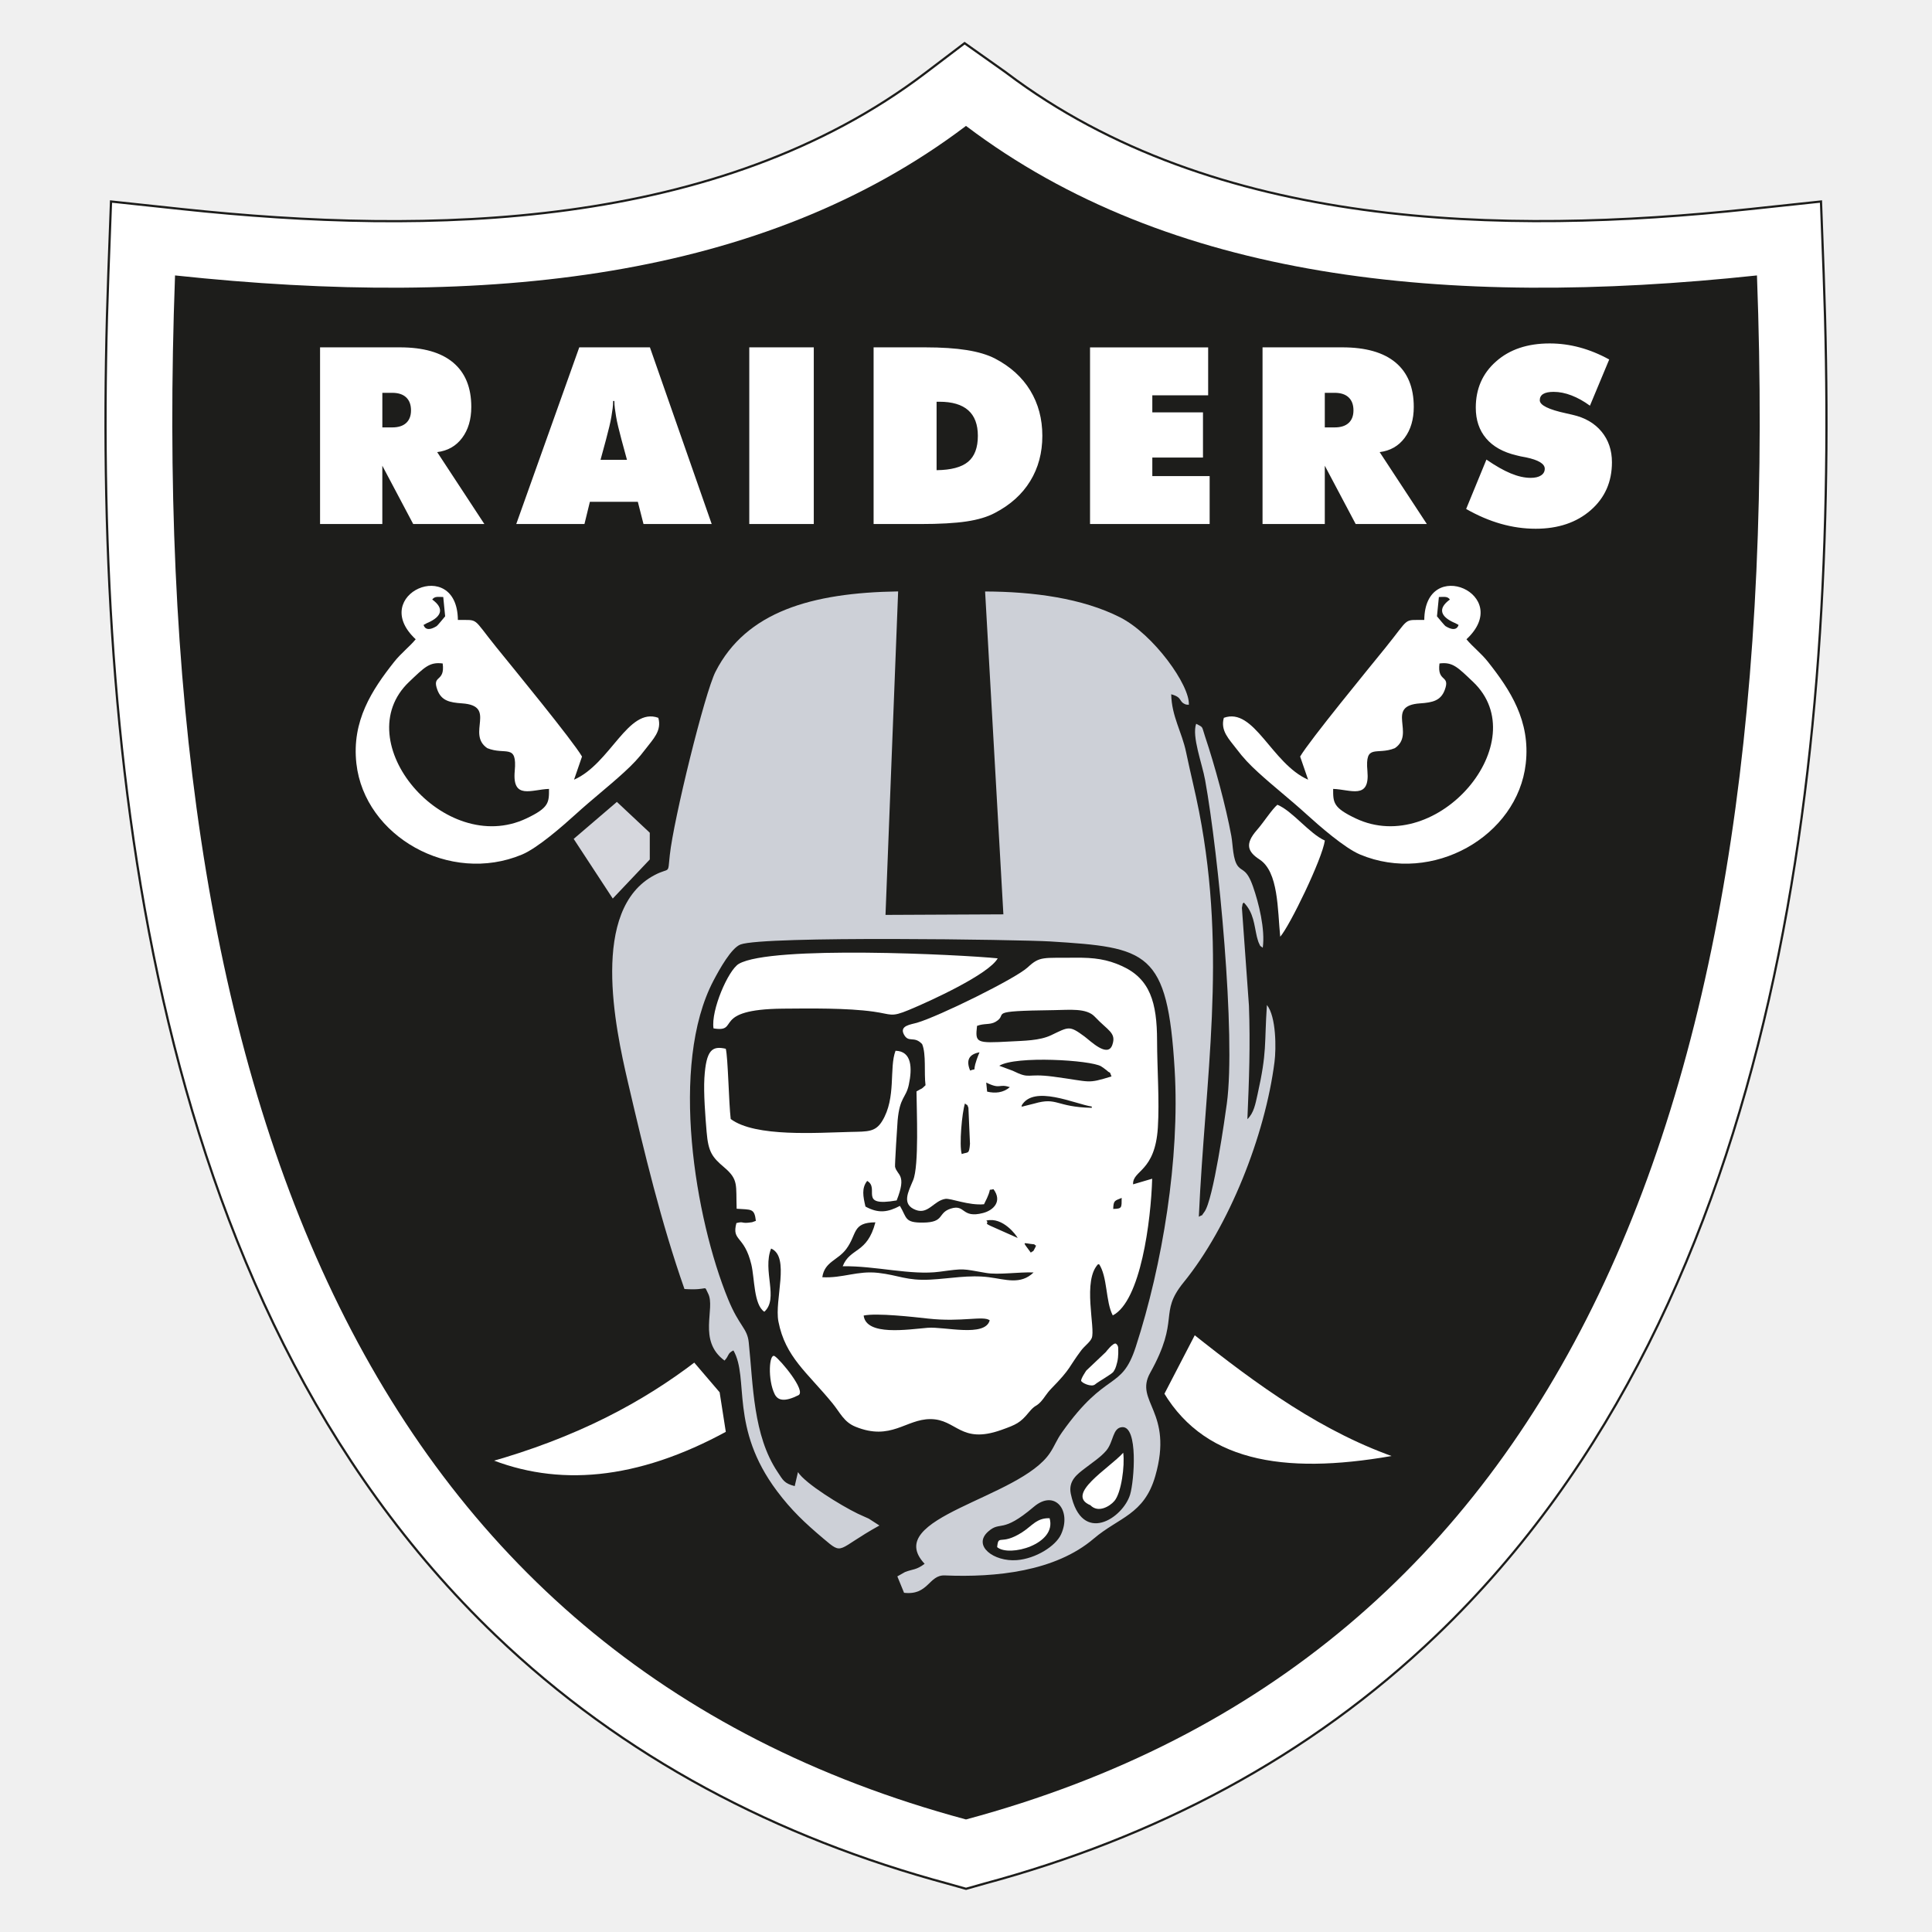
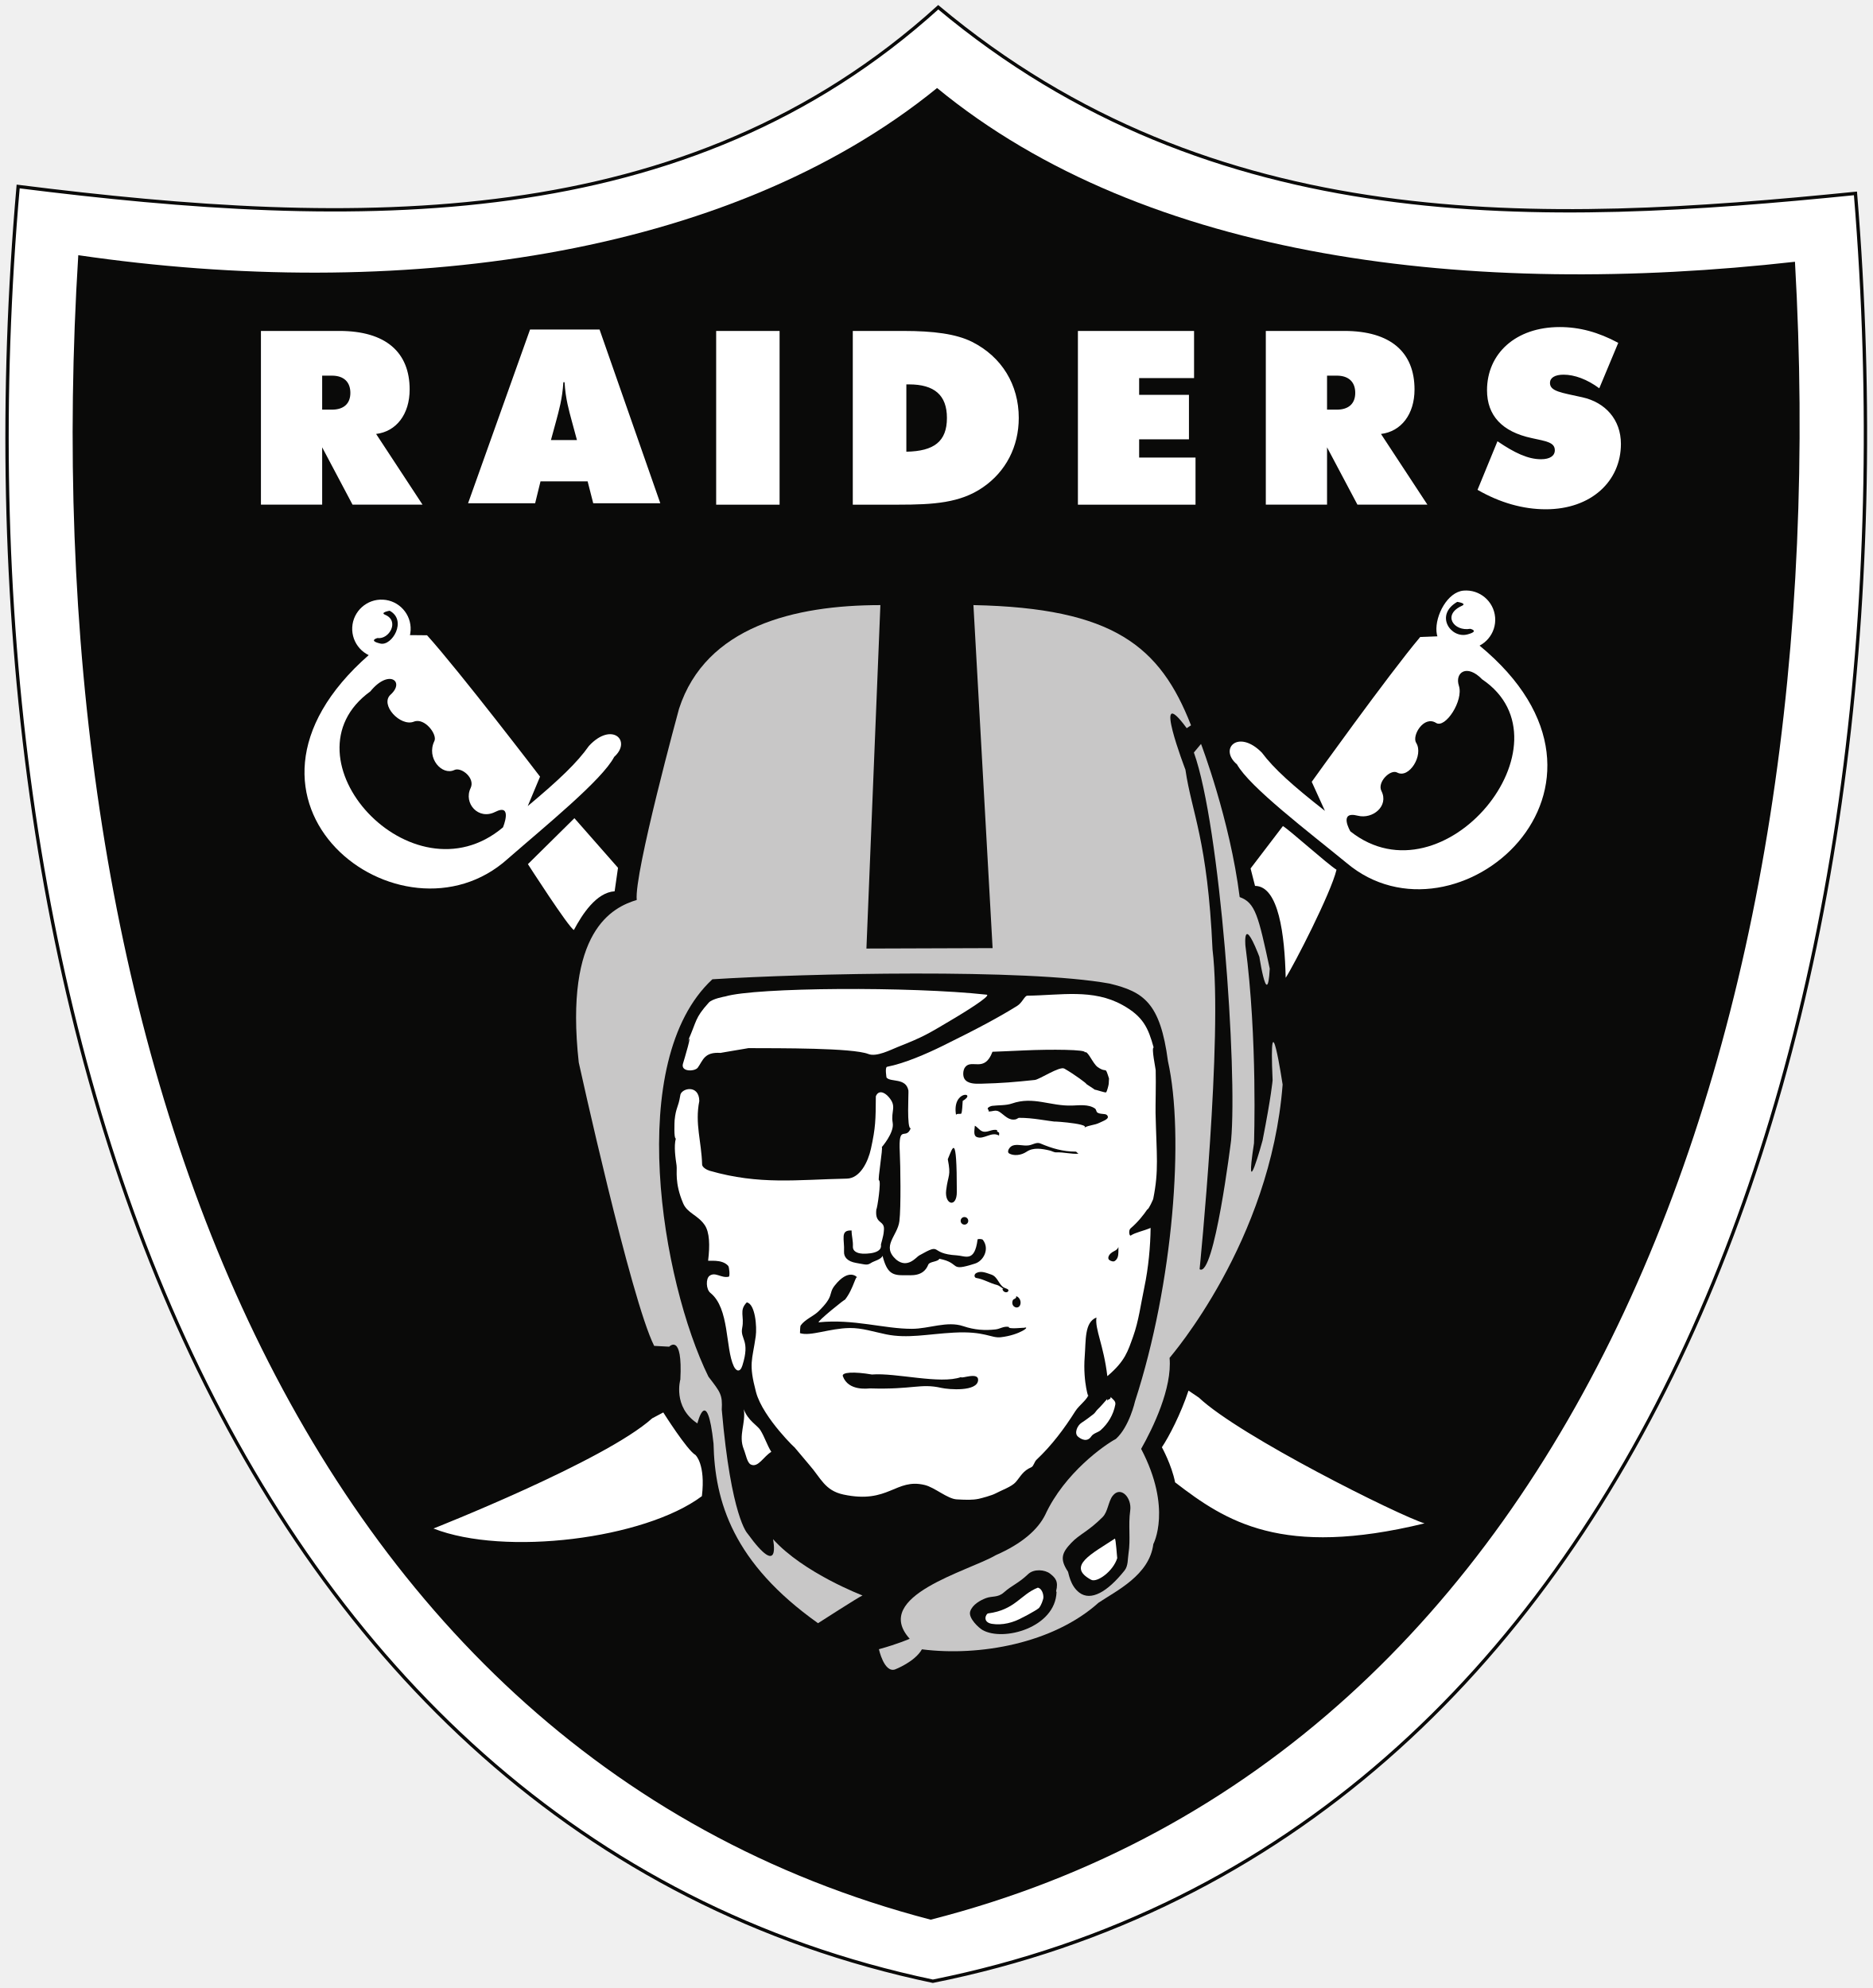
- <svg xmlns="http://www.w3.org/2000/svg" version="1.1" id="Layer_1" x="0px" y="0px" viewBox="0 0 800 800" style="enable-background:new 0 0 800 800;" xml:space="preserve">
-   <style type="text/css">
- 	.st0{fill-rule:evenodd;clip-rule:evenodd;fill:#FFFFFF;stroke:#1D1D1B;stroke-width:0.921;stroke-miterlimit:2.613;}
- 	.st1{fill-rule:evenodd;clip-rule:evenodd;fill:#1D1D1B;}
- 	.st2{fill:#1D1D1B;}
- 	.st3{fill:none;stroke:#1D1D1B;stroke-width:2.898;stroke-miterlimit:2.613;}
- 	.st4{fill:#D6D7DD;}
- 	.st5{fill:#FFFFFF;}
- 	.st6{fill-rule:evenodd;clip-rule:evenodd;fill:#FFFFFF;stroke:#1D1D1B;stroke-width:2.132;stroke-miterlimit:2.613;}
- 	.st7{fill-rule:evenodd;clip-rule:evenodd;fill:#FFFFFF;}
- 	.st8{fill-rule:evenodd;clip-rule:evenodd;fill:#CDD0D7;}
- </style>
-   <g>
-     <path class="st0" d="M75.41,86.58c102.44,10.92,221.93,8.78,307.68-56.3l16.33-12.4l17.09,12.1l0.34,0.26   c85.96,64.91,205.16,67.27,307.74,56.34l29.44-3.14l1.1,29.59c7.06,190.58-14.21,424.09-160.2,564.01   c-53.01,50.81-116.9,83.95-187.21,102.9l-7.71,2.18l-7.39-2.09c-70.63-19.03-134.52-52.17-187.53-102.98   C59.08,537.12,37.81,303.61,44.87,113.03l1.1-29.59L75.41,86.58L75.41,86.58z" />
-     <path class="st1" d="M399.79,52.29c-83.93,63.38-198.08,75.54-327.31,61.76c-12.59,339.88,78.27,572.18,327.31,639.29l0.21,0.06   l0.21-0.06c249.04-67.12,339.91-299.42,327.31-639.29c-129.23,13.77-243.38,1.62-327.31-61.76l-0.22-0.15L399.79,52.29   L399.79,52.29z" />
-     <polygon class="st2" points="252.46,180.88 252.46,171.08 247.35,171.08 247.35,180.88 252.46,180.88 252.46,180.88  " />
-     <path class="st2" d="M382.75,161.72v25.97c0,0,9.8-0.43,12.78-5.96c0,0,3.29-6.31,2.13-9.79c-1.28-3.83-0.86-4.69-5.54-7.66   C387.44,161.3,382.75,161.72,382.75,161.72L382.75,161.72L382.75,161.72z" />
-     <path class="st3" d="M465.79,594.34c-3.61,4.17-26.13,26.77-17.32,32.64c0.85,0.57,2.55,2.27,7.1,1.14   c4.54-1.14,6.53-2.84,7.67-5.39C467.14,613.91,465.6,604.05,465.79,594.34L465.79,594.34z M428.03,626.7   c-5.44,3.27-18.17,6.9-18.17,11.92c0,7.82,10.25,6.5,15.04,5.41c6.77-1.57,13.1-4.81,13.92-12.22c0.25-2.26,0.44-6.81-3.12-6.81   C431.81,625,431.42,625.29,428.03,626.7L428.03,626.7z M374.66,430.83l5.97,5.97v12.77l-5.97,6.81v28.95l0.86,5.96 M375.52,491.3   c0,0-1.7,6.81-0.86,9.37c0.86,2.56,5.11,3.41,8.52,3.41c3.41,0,5.11,0,6.81-2.56c1.7-2.55,4.26-0.85,6.81-0.85   c2.56,0,2.56,0.85,5.96,0c3.41-0.85,3.41,0,5.97-2.56c2.55-2.55,2.55-3.4,2.55-3.4 M400.22,459.79v17.03 M358.48,493l2.56,7.66   l5.11-0.85l5.11-0.86 M412.13,507.48l15.33,10.22 M408.73,452.97h6.81 M423.2,460.64h21.29l-11.92-3.4" />
-     <path class="st2" d="M404.47,426.58c0,0,8.52-6.82,14.48-6.82c5.95,0,33.21,0,33.21,0l9.37,11.07l-1.7,3.41h-5.12l-2.55-0.85   l-3.41-4.26l-9.37-1.71l-5.11,3.41h-28.11L404.47,426.58L404.47,426.58L404.47,426.58z" />
-     <polygon class="st2" points="405.33,442.76 405.33,438.5 401.06,438.5 401.06,442.76 405.33,442.76 405.33,442.76  " />
-     <path class="st2" d="M415.54,441.05c0,0,17.03-1.71,25.54-0.85c8.51,0.85,15.34,3.41,15.34,3.41s5.11,5.1,0.84,5.1   c-4.26,0-8.51-0.85-11.92-0.85c-3.41,0-16.18,0-16.18,0l-6.81-1.7l-6.81-0.86V441.05L415.54,441.05z" />
-     <path class="st3" d="M462.83,499.23c1.24-0.5,2.03-1.42,1.78-2.03c-0.25-0.62-1.45-0.71-2.69-0.21c-1.23,0.5-2.02,1.41-1.77,2.02   C460.4,499.62,461.6,499.73,462.83,499.23L462.83,499.23z" />
-     <path class="st2" d="M413.84,396.77c0,0-17.04,19.58-39.18,22.14c-22.14,2.56-19.59,0.85-19.59,0.85h-34.92l-8.52,0.85l-11.07,5.97   H289.5v5.96h11.92v29.8l8.52,5.97h51.94c0,0,5.11-5.97,5.97-8.52c0.86-2.55,0-23.85,0-23.85l8.94-8.93l5.54-3.84l16.18-5.96   c0,0,5.11-1.7,12.77-5.96c7.67-4.26,14.48-14.47,14.48-14.47H413.84L413.84,396.77L413.84,396.77z" />
-     <polyline class="st3" points="183.05,251.99 183.05,257.95 179.64,257.1 179.64,261.36  " />
-     <polygon class="st4" points="269.06,355.89 269.06,344.82 255.44,332.05 237.55,347.37 253.73,372.07 269.06,355.89 269.06,355.89     " />
-     <polyline class="st3" points="595.23,251.14 594.38,255.4 599.49,255.4 598.63,257.95  " />
-     <path class="st5" d="M330.59,577.74c-5.61,2.8-8.45,2.26-9.8-0.42c-2.98-5.97-2.34-17.25,0-15.76   C323.14,563.05,334,576.03,330.59,577.74L330.59,577.74L330.59,577.74z" />
-     <path class="st5" d="M457.9,559.85l-8.08,7.66c0,0-2.34,3.41-2.13,4.26c0.21,0.86,4.26,2.76,5.75,1.49   c1.49-1.28,7.03-4.26,7.66-5.33c0.64-1.07,0.85-1.28,1.5-3.83c0.64-2.55,0.42-5.53,0.42-5.53s0.21-1.28-0.85-2.13   C461.1,555.59,457.9,559.85,457.9,559.85L457.9,559.85L457.9,559.85z" />
-     <path class="st6" d="M301.71,593.48c-37.87,20.72-71.06,23.3-100.4,11.19c37.3-10.41,64.38-25.08,86.33-41.89   c3.78,4.42,7.57,8.85,11.35,13.27C299.9,581.87,300.8,587.67,301.71,593.48L301.71,593.48z" />
-     <path class="st6" d="M580.38,603.23c-45.29,8.54-81.01,4.63-99.44-26.06c3.52-6.77,9.91-19.13,13.43-25.9   C521.26,572.66,548.36,592.51,580.38,603.23L580.38,603.23z" />
-     <path class="st5" d="M158.32,162.66h4.09c2.52,0,4.45,0.63,5.78,1.89c1.33,1.26,2,3.05,2,5.37c0,2.25-0.66,3.99-2,5.22   c-1.33,1.23-3.26,1.84-5.78,1.84h-4.09V162.66L158.32,162.66z M132.53,216.99h25.78v-24.15l12.79,24.15h29.47l-19.54-29.78   c4.37-0.55,7.81-2.51,10.33-5.88c2.52-3.38,3.79-7.66,3.79-12.84c0-8.05-2.51-14.17-7.52-18.37s-12.36-6.29-22.05-6.29h-33.05   V216.99L132.53,216.99z M248.67,190.39l2.25-8.29c0.55-2.05,1.01-3.86,1.38-5.42c0.38-1.57,0.67-2.97,0.87-4.19   c0.2-1.23,0.38-2.35,0.51-3.38c0.14-1.02,0.21-2.05,0.21-3.07h0.51c0,1.02,0.07,2.05,0.2,3.07c0.14,1.02,0.31,2.15,0.51,3.38   c0.2,1.23,0.49,2.63,0.87,4.19c0.38,1.57,0.84,3.38,1.38,5.42l2.25,8.29H248.67L248.67,190.39z M213.77,216.99h28.24l2.25-9.21   h19.85l2.35,9.21h28.24l-25.58-73.16h-29.26L213.77,216.99L213.77,216.99z M310.26,216.99h26.71v-73.16h-26.71V216.99   L310.26,216.99z M387.82,194.69v-28.34h1.13c10.64,0,15.96,4.71,15.96,14.12c0,4.91-1.35,8.49-4.04,10.74   C398.18,193.46,393.83,194.62,387.82,194.69L387.82,194.69z M361.73,216.99h19.34c7.98,0,14.36-0.36,19.13-1.07   c4.78-0.72,8.7-1.89,11.77-3.53c6.41-3.34,11.29-7.74,14.63-13.2c3.34-5.46,5.01-11.7,5.01-18.72c0-7.03-1.67-13.29-5.01-18.78   c-3.34-5.49-8.22-9.91-14.63-13.25c-3.07-1.57-6.96-2.73-11.66-3.48c-4.71-0.75-10.47-1.13-17.29-1.13h-21.28V216.99L361.73,216.99   z M451.37,216.99h49.52v-19.85h-23.74v-7.67h20.98v-18.72h-20.98v-7.06h23.12v-19.85h-48.91V216.99L451.37,216.99z M548.57,162.66   h4.09c2.52,0,4.45,0.63,5.78,1.89c1.33,1.26,2,3.05,2,5.37c0,2.25-0.66,3.99-2,5.22s-3.26,1.84-5.78,1.84h-4.09V162.66   L548.57,162.66z M522.79,216.99h25.78v-24.15l12.79,24.15h29.47l-19.54-29.78c4.37-0.55,7.81-2.51,10.33-5.88   c2.52-3.38,3.79-7.66,3.79-12.84c0-8.05-2.51-14.17-7.52-18.37c-5.01-4.19-12.36-6.29-22.05-6.29h-33.05V216.99L522.79,216.99z    M607.1,210.75c9.55,5.46,19.13,8.19,28.75,8.19c9.35,0,16.95-2.56,22.82-7.67c5.87-5.12,8.8-11.73,8.8-19.85   c0-4.98-1.43-9.21-4.3-12.69c-2.87-3.48-6.86-5.8-11.97-6.96c-0.68-0.14-1.57-0.34-2.66-0.61c-7.3-1.57-10.95-3.38-10.95-5.42   c0-2.32,1.91-3.48,5.73-3.48c2.39,0,4.86,0.49,7.42,1.48c2.56,0.99,5.1,2.4,7.62,4.25l7.98-19.13c-8.05-4.43-16.27-6.65-24.66-6.65   c-9.21,0-16.61,2.49-22.2,7.47c-5.59,4.91-8.39,11.29-8.39,19.13c0,5.12,1.43,9.36,4.3,12.74c2.87,3.38,7.06,5.71,12.59,7.01   c0.48,0.14,1.04,0.27,1.69,0.41c0.65,0.14,1.38,0.27,2.2,0.41c5.18,1.09,7.78,2.66,7.78,4.71c0,1.16-0.51,2.08-1.53,2.76   c-1.02,0.68-2.46,1.02-4.3,1.02c-2.52,0-5.27-0.61-8.24-1.84c-2.97-1.23-6.33-3.14-10.08-5.73L607.1,210.75L607.1,210.75z" />
-     <path class="st1" d="M355.27,527.18c-0.1-0.02-0.31,0-0.37-0.16c-0.07-0.15-0.25-0.1-0.36-0.17c0.52-1.89,0.18-0.79,3.04-3.45   c1.29-1.2,4.39-2.61,6.34-5.51c0.36-0.54,1.78-3.05,1.87-3.43c0.38-2.05,0.47-1.34,0.79-2.91c1.02-5.05-5.08-1.83-7.8,1.17   c-4.18,4.6,0.07,6.09-10.66,13.17c-2.54,1.68-4.91,3.26-2.75,6.7c6.92,0.62,15.66-3.22,22.08-1.85   c10.13,2.17,21.04,4.13,31.52,1.85c10.25-2.23,20.72,1.09,23.41,1.14c3.34,0.06,6.54-0.83,8.12-0.79c0.27-0.65-1.58-1.17,1.47-0.52   c0.78-1.55,1.39-0.33,1.76-2.5c-7.73-0.19-8.75,0.63-13.75,1.07c-0.77,0.07-2.7-0.01-3.54-0.06c-4.53-0.23-9.4-3.18-14.6-2.31   c-3.28,0.54-6.27,0.93-9.9,1.45c-2.45,0.35-14.91-0.2-17.59-1.12c-0.85-0.29-0.4-0.08-1.11-0.48c-1.42-1.03-7.51-0.62-9.91-0.87   c-1.58-0.16-3.2-0.19-4.79-0.18L355.27,527.18L355.27,527.18z" />
-     <path class="st1" d="M359.18,544.74c-0.04,2.38,0.12,1.98,1.33,3.29c1.01,1.09,0.87,1.01,1.67,2.15l20.87,0.14   c1.34-0.13,7.23-1.92,12.24-0.89c1.82,0.38,0.5,0.48,2.62,0.84l9.82-0.01c2.76-0.39,2.82-0.72,4.41-2.02   c0.15-6.12-1.54-2.3-10.29-1.96c-14.68,0.57-16.05-1.43-21.28-1.46C374.52,544.79,363.05,543.73,359.18,544.74L359.18,544.74z" />
-     <path class="st7" d="M241,313.27c-3.89-6.67-28.66-36.83-35.33-45.07c-10.36-12.81-7.14-11.4-16.07-11.49   c-0.27-26.81-37.34-10.51-17.47,8c-2.62,3.17-6.06,5.73-8.96,9.41c-9.13,11.56-17.6,24.38-15.59,42.09   c3.4,30.07,38.64,50.16,68.58,37.64c6.49-2.72,17-11.96,22.05-16.54c7.24-6.58,13.53-11.42,20.15-17.47   c3.57-3.26,6.11-5.91,9.02-9.77c2.96-3.92,6.75-7.46,5.21-12.84c-12.57-4.54-19.75,18.98-34.89,25.62L241,313.27L241,313.27z    M181.12,285.7c1.66,4.44,5.03,5.2,10.21,5.55c14.64,0.99,1.7,12.61,10.45,18.55c7.55,3.07,12.42-2.17,11.36,9.48   c-1.09,12.04,7.04,7.6,14.19,7.39c0.03,5.68,0,7.79-9.36,12.23C184,355,143.43,307.02,169.4,282.35c6.35-6.03,8.44-8.34,13.91-7.62   C184.35,282.75,178.69,279.24,181.12,285.7L181.12,285.7z M184.33,255.2c-0.7,0.85-3.18,3.85-3.5,4.05   c-4.77,2.94-5.35-0.39-5.45-0.47l1.37-0.75l0.72-0.31c5.12-2.36,6.8-5.63,1.51-9.47c1.01-1.38,2.24-1.08,4.56-1.04L184.33,255.2   L184.33,255.2z" />
-     <path class="st7" d="M538.36,313.27c3.89-6.67,28.66-36.83,35.33-45.07c10.36-12.81,7.14-11.4,16.07-11.49   c0.27-26.81,37.34-10.51,17.47,8c2.62,3.17,6.06,5.73,8.96,9.41c9.13,11.56,17.6,24.38,15.59,42.09   c-3.4,30.07-38.64,50.16-68.58,37.64c-6.49-2.72-17-11.96-22.05-16.54c-7.24-6.58-13.53-11.42-20.15-17.47   c-3.57-3.26-6.11-5.91-9.02-9.77c-2.96-3.92-6.75-7.46-5.21-12.84c12.57-4.54,19.75,18.98,34.89,25.62L538.36,313.27L538.36,313.27   z M598.24,285.7c-1.66,4.44-5.03,5.2-10.21,5.55c-14.64,0.99-1.7,12.61-10.45,18.55c-7.55,3.07-12.42-2.17-11.36,9.48   c1.09,12.04-7.04,7.6-14.19,7.39c-0.03,5.68,0,7.79,9.36,12.23c33.98,16.09,74.55-31.89,48.58-56.55   c-6.35-6.03-8.44-8.34-13.91-7.62C595,282.75,600.66,279.24,598.24,285.7L598.24,285.7z M595.02,255.2c0.7,0.85,3.18,3.85,3.5,4.05   c4.77,2.94,5.35-0.39,5.45-0.47l-1.37-0.75l-0.72-0.31c-5.12-2.36-6.8-5.63-1.51-9.47c-1.01-1.38-2.24-1.08-4.56-1.04L595.02,255.2   L595.02,255.2z" />
-     <path class="st7" d="M520.48,343.68c-5.15,5.83-3.8,9.05,1.07,12.21c7.87,5.11,7.44,20.71,8.56,31.98   c3.87-4.33,17.39-32.14,18.48-39.82c-6.46-2.89-13.39-12.24-19.65-14.82C526.73,335.05,523.18,340.61,520.48,343.68L520.48,343.68z   " />
-     <path class="st8" d="M296.3,278.1c-4.51,8.82-17.38,61.31-18.94,75.89c-0.91,8.57,0.26,4.91-6.31,8.36   c-26.87,14.11-16.25,63.37-11.11,85.46c6.95,29.87,13.87,58.56,23.48,85.94c10.62,0.72,7.76-2.09,9.8,1.88   c3.17,6.15-4.48,19.45,6.79,27.75c2.02-2.14,1.1-2.93,3.68-4.2c6.65,11.56-1.68,31.94,18.06,58.26   c5.93,7.91,11.57,13.21,19.15,19.61c8.55,7.23,5.22,4.6,23.25-5.37l-4.41-2.84c-1.69-0.8-3.04-1.32-4.66-2.11   c-6.84-3.33-21.61-12.37-24.66-17.16l-1.35,5.81c-4.47-1.21-4.81-2.47-7.09-5.87c-10.17-15.19-10.08-35.89-11.94-53.65   c-0.63-6.01-3.88-6.49-8.55-17.89c-13.57-33.1-24.45-96.96-6.03-131.96c2.56-4.86,7.37-13.47,11.15-14.91   c9.65-3.66,116.21-2.01,128.21-1.27c40.37,2.52,48.64,3.81,51.58,53.08c2.19,36.78-5.03,80.73-16.1,114.79   c-6,18.46-12.11,9.42-30.48,35.31c-2.43,3.42-2.98,5.49-5.02,8.57c-12.55,18.99-69.99,26.72-51.93,45.96   c-3.45,2.62-4.96,2.17-8.11,3.4l-3.19,1.81l2.78,6.79c10.13,1.18,10.21-7.47,16.87-7.19c21.12,0.88,45.72-1.62,61.68-15.24   c10.39-8.86,20.86-9.88,25.47-25.88c7.72-26.79-8.79-30.8-2.13-42.72c12.65-22.68,3.3-24.51,13.87-37.51   c18.76-23.06,33.73-60.7,37.64-91.29c0.7-5.5,0.74-18.71-3.15-23.57c-1.12,16.61,0.12,19.11-3.86,36.96   c-0.94,4.2-1.53,7.7-4.22,10.32c0.7-16.31,1.23-30.54,0.64-46.99l-2.91-40.49c0.59-3.26,0.11-1.13,0.78-2.23   c4.12,4.22,4.27,9.26,5.41,14.15c0,0.01,0.53,1.96,0.65,2.21c1.17,2.49,0.29,1.09,1.79,2.37c1.07-7.62-1.68-18.62-4.04-25.34   c-2.54-7.26-4.4-6.24-6.14-8.31c-2.27-2.7-2.14-8.89-2.83-12.63c-2.26-12.28-6.83-29.13-10.94-41.38c-1.4-4.17-0.51-3.46-3.63-5.08   c-1.86,5.3,2.46,16.35,3.72,23.34c5.57,30.74,12.77,105.91,8.99,133.89c-0.7,5.2-5.6,40.05-9.31,44.9c-1.88,2.45,0.06,0.64-2.29,2   c2.55-57.07,11.78-107.76,0.11-167.73c-1.62-8.33-3.59-15.99-5.38-24.61c-1.76-8.47-5.96-14.76-6.17-24.01   c4.99,1.37,2.83,3.07,6.15,4.26l1.15,0.1c0.55-7.94-14.59-29.18-28.48-36.22c-15.61-7.91-35.89-10.64-55.88-10.7l7.57,133.69   l-48.81,0.23l5.23-133.95C336.03,245.43,308.97,253.29,296.3,278.1L296.3,278.1z M443.4,618.57c-1.16-5.51,2.88-8.26,5.67-10.44   c3.32-2.58,6.78-4.81,9.02-7.48c3.09-3.68,2.53-9.45,6.59-9.7c6.7-0.42,4.96,22.3,3.28,27.89   C465.05,628.59,447.93,640.01,443.4,618.57L443.4,618.57z M409.21,634.16c5.22-4.61,5.46,1.17,18.87-10.22   c8.78-7.46,15.78,1.65,11.26,11.44c-2.21,4.8-10.4,10.03-18.31,10.64C411.53,646.75,402.55,640.03,409.21,634.16L409.21,634.16z" />
-     <path class="st7" d="M352.34,468.7c-13.79,0.31-39.62,2.27-49.77-5.35c-0.8-6.73-1.11-25.46-2.04-29.08   c-5.58-1.26-8.14,0.28-8.86,12.15c-0.37,6.25,0.39,15.9,0.93,22.31c0.69,8.26,2.25,10.39,7.3,14.67c6.02,5.11,4.78,7.34,5.13,17.11   c6.09,0.46,7.35-0.28,7.96,5.02l-1.55,0.56c-1.21,0.21-2.26,0.25-2.29,0.25c-2.22,0.07-1.46-0.58-4.22,0.11   c-2.04,7.66,3.23,4.84,6.18,17.13c1.39,5.78,0.97,16.66,5.38,19.59c6.09-5.49-0.87-16.94,2.81-26.18   c7.97,3.43,1.28,21.27,3.03,30.24c2.87,14.72,11.89,21.02,22.33,33.77c3.3,4.03,4.73,7.8,9.57,9.77c14.73,6,20.83-3.16,31.02-3.15   c10.97,0.02,12.4,10.54,29.4,4.48c6.18-2.2,7.83-2.97,11.28-7.17c2.85-3.47,2.83-2.14,5.1-4.56c1.33-1.42,2.31-3.36,4.29-5.39   c8.41-8.59,6.99-8.62,12.34-15.75c1.49-1.98,3.63-3.39,4.39-5.13c1.7-3.91-4.12-24.19,2.9-30.89c3.75,5.37,2.79,15.79,5.83,21.47   c11.56-5.93,15.81-39.25,16.31-56.6l-7.9,2.33c-0.31-5.92,9.11-4.99,10.26-23.58c0.69-11.14-0.31-24.38-0.33-35.86   c-0.02-15.93-2.93-25.66-14.52-30.94c-6.17-2.81-11.54-3.55-19.31-3.46c-13.4,0.15-14.67-0.74-19.73,3.98   c-5,4.66-36.75,20.29-45.91,22.97c-2.39,0.7-7.29,1.14-5.38,4.79c1.97,3.74,4.22,0.41,7.57,4.04c1.75,4.19,0.73,11.89,1.4,17.02   c-2.09,2.06-1.31,1.03-3.74,2.57c0.05,7.72,1.1,30.77-1.39,36.75c-2.02,4.85-4.93,10.02,1.09,12.32c5.16,1.97,7.47-3.84,12.25-4.58   c2.23-0.34,9.61,2.81,16.01,2.23c4.13-7.98,0.87-5.37,3.92-6.25c3.77,5.09-0.05,8.76-4.32,9.87c-9.04,2.35-7.2-3.79-13.37-1.82   c-5.57,1.78-2.39,5.68-11.39,5.79c-7.87,0.1-6.7-1.97-9.66-6.92c-4.96,2.62-8.85,3.25-14.27,0.28c-0.98-4.17-1.67-7.62,0.71-10.62   c5.41,3.06-3.96,10.9,12.21,8.08c4.33-10.91,0.19-10.24-0.67-13.94c-0.13-0.57,0.88-17.16,1.07-19.22   c0.9-9.75,3.42-9.13,4.63-14.74c1.47-6.86,1.28-13.92-5.5-14.07c-2.73,7.15,0.4,19.47-5.55,29.14   C362.48,468.78,359.3,468.54,352.34,468.7L352.34,468.7z M350.42,517.19c4.58-6.16,2.32-10.98,12.06-11.05   c-3.41,13.14-10.43,10.35-13.54,18.19c13.42-0.24,28.3,3.84,40.08,2.27c10.62-1.42,9.02-1.27,19.25,0.49   c5.22,0.9,13.24-0.42,19.72-0.2c-5.4,5.26-11.62,2.86-18.56,1.97c-8.16-1.04-16.14,0.58-24.14,1c-9.97,0.52-12.98-1.8-21.61-2.79   c-8.63-0.99-14.74,2.27-23.18,1.8C341.43,522.41,346.9,521.92,350.42,517.19L350.42,517.19z M357.62,544.74   c5.46-1.15,20.58,0.58,26.73,1.26c13.91,1.53,22.79-1.3,25.47,0.71c-1.89,7.12-18.76,2.54-25.67,3.1   C375.89,550.49,358.68,553.29,357.62,544.74L357.62,544.74z M411.68,508.29c-5.31-2.26-1.72-1.33-3.25-2.88   c6.94-1.65,12.56,6.31,12.97,7.21L411.68,508.29L411.68,508.29z M398.24,477.87c-1.12-3.64,0.09-17.21,1.34-20.98   c1.04,1.12,0.73-0.1,1.42,1.82l0.65,14.92C401.28,478.17,400.89,476.88,398.24,477.87L398.24,477.87z M408.75,452.02l-0.38-3.76   c6.14,3.03,5.05,0.32,9.79,1.91C415.39,452.54,412.03,452.8,408.75,452.02L408.75,452.02z M460.25,445.73   c-10.44,3.16-7.99,2.23-24.06,0.09c-11.61-1.54-9.22,1.3-16.88-2.46l-5.54-2.05c6.85-4.24,37.95-2.35,42.18,0.24   c0.3,0.19,1.86,1.25,2.29,1.65C460.2,445.05,459.13,442.94,460.25,445.73L460.25,445.73z M401.71,443.29   c-1.72-4.13-0.62-6.73,3.88-7.55C401.62,445.23,405.33,441.89,401.71,443.29L401.71,443.29z M435.25,428.66   c-4.79,2.28-11.32,2.28-17.07,2.6c-14.1,0.77-14.4,0.58-13.61-6.47c3.03-1.15,5.35-0.34,7.67-1.68c5.9-3.43-5.11-4.47,24.34-4.84   c6.31-0.08,13.32-0.93,16.74,2.72c5.44,5.8,9.03,6.61,7.27,11.68c-1.92,5.51-9.1-1.69-11.55-3.5   C442.76,424.55,442.62,425.14,435.25,428.66L435.25,428.66z M460.96,500.59c0.11-3.56,0.6-3.35,3.5-4.56   C464.43,500.13,464.66,500.5,460.96,500.59L460.96,500.59z" />
-     <path class="st7" d="M324.19,417.66c11.45-0.1,26.51-0.3,37.47,1.23c7.63,1.06,7.11,2.45,14.69-0.69   c8.62-3.57,33.11-14.76,36.78-21.37c-15.17-1.54-93.86-5.47-107.2,2.28c-4.37,2.54-11.61,19.29-10.48,26.72   C306.75,427.7,294.04,417.93,324.19,417.66L324.19,417.66z" />
-     <path class="st7" d="M465.1,601.55c-5.64,6.34-24.33,17.25-13.59,21.73c3.26,3.37,8.08,0.44,9.97-1.8   C464.3,618.14,465.82,606.95,465.1,601.55L465.1,601.55z" />
-     <path class="st7" d="M412.9,640.63c4.93,4.28,24.86-1.22,21.71-11.97c-5.36-0.18-7.32,3.26-11.43,5.87   C414.27,640.2,413.47,635,412.9,640.63L412.9,640.63z" />
-     <path class="st1" d="M452.08,458.73v-0.53c-7-1.06-24.07-9.15-29.07-0.39c0.92,0.57-3.2,1.19,5.27-0.85   C437.96,454.16,437.01,458.39,452.08,458.73L452.08,458.73z" />
-     <path class="st1" d="M428.31,515.25c-4.85-0.37-5.33-1.84-1.47,3.44c1.38-1.2,0.54,0.34,1.84-2.15   C429.39,515.18,428.69,516.05,428.31,515.25L428.31,515.25z" />
+ <svg xmlns="http://www.w3.org/2000/svg" width="307" height="326" viewBox="0 0 372.2 395.4">
+   <g fill="none" transform="translate(-63.68,-51.56)">
+     <path d="M0 0h500v500h-500z" />
+     <path fill="#231F20" fill-rule="nonzero" d="M255.323 308.204c.177.097-.02.277.065.337.089.068.234.057.346-.029-.166-.031-.012-.149-.06-.217-.094-.156-.24-.045-.351-.091" />
+     <path fill="#FFF" fill-rule="nonzero" d="M250.179 53c-50.173 45.474-115.686 44.114-182.966 35.653-14.512 164.821 41.941 327.501 181.897 356.962 141.294-28.325 197.093-190.695 183.469-355.59-62.629 6.314-127.535 8.877-182.4-37.025M250.179 53c-50.173 45.474-115.686 44.114-182.966 35.653-14.512 164.821 41.941 327.501 181.897 356.962 141.294-28.325 197.093-190.695 183.469-355.59-62.629 6.314-127.535 8.877-182.4-37.025" />
+     <path stroke="#0A0A09" stroke-width=".667" d="M250.179 53c-50.173 45.474-115.686 44.114-182.966 35.653-14.512 164.821 41.941 327.501 181.897 356.962 141.294-28.325 197.093-190.695 183.469-355.59-62.629 6.314-127.535 8.877-182.4-37.025z" />
+     <path fill="#0A0A09" fill-rule="nonzero" d="M249.951 69.067c-41.824 34.014-107.79 42.455-170.782 33.249-9.393 150.302 39.629 297.167 169.508 331.056 130.058-33.184 180.451-179.402 171.874-329.749-64.267 7.232-128.963-.316-170.599-34.556" />
+     <path fill="#FFF" fill-rule="nonzero" d="M299.95 328.14c-1.523 4.625-3.901 9.207-5.292 11.269 0 0 1.95 3.525 2.626 6.979 10.1 7.776 21.241 15.073 49.597 8.161-5.053-1.548-36.717-17.324-44.867-25.012l-2.065-1.396M195.505 332.486s4.734 7.511 6.399 8.46c0 0 2.039 1.814 1.278 8.189-11.398 8.528-39.249 11.983-53.377 6.436 0 0 34.077-13.436 43.501-21.923l2.198-1.163M283.791 329.793c-.659.71-1.229 1.452-1.947 2.12-.257.24-.47.669-.799.915-.792.599-1.497 1.155-2.353 1.703-.873.556-1.494 2.07-.749 2.738.638.573 1.87 1.191 2.666-.015.431-.647 1.355-.78 1.873-1.24 1.466-1.311 2.527-3.056 2.909-5.073.137-.71-.462-1.046-.938-1.542.12.565-.636.396-.684.821l.022-.426M211.515 331.845c.812 2.258 2.712 3.225 3.282 4.134.898 1.444 1.318 2.967 2.19 4.346-1.485.845-2.623 3.24-4.08 2.515-.736-.361-.958-1.933-1.4-3.039-1.115-2.797.445-5.111.009-7.956" />
+     <path fill="#C8C7C7" fill-rule="nonzero" d="M238.676 171.912c-17.079 0-34.728 4.271-40.037 20.603 0 0-8.994 32.885-8.413 38.041-4.779 1.455-14.428 6.084-11.532 32.32 0 0 10.351 47.147 14.997 56.369l2.985.162s2.715-2.849 2.219 6.525c0 0-1.569 5.475 3.393 8.735 0 0 1.925-7.903 3.208 4.014.248 11.555 3.884 23.722 20.783 35.723 0 0 7.969-5.136 8.842-5.518 0 0-11.737-4.466-17.794-11.198 0 0 1.703 8.213-5.073-1.12 0 0-3.256-3.164-5.121-24.641.159-2.982-.248-3.434-2.647-6.553-9.325-18.995-16.725-62.818.782-79.041 18.444-1.174 62.472-2.156 78.991.855 6.758 1.632 10.078 3.805 11.604 15.431 3.29 14.706 1.104 44.102-6.544 67.639 0 0-1.124 5.073-3.815 7.497-2.202 1.164-10.189 6.733-14.047 15.084-1.437 2.915-4.58 5.738-9.829 8.033-5.295 3.14-24.8 8.101-17.122 16.628 0 0-2.215 1.001-6.122 2.079 0 0 1.035 4.758 3.213 4.017 0 0 3.926-1.5 5.338-3.995 11.472 1.458 26.147-1.192 35.121-9.27 3.547-2.378 10.129-5.492 10.898-11.664 0 0 3.795-7.069-2.424-18.937 2.356-4.156 6.194-12.078 5.655-18.094.226-.332 20.078-23.081 22.482-54.366 0 0-2.78-18.427-1.993-.855 0 0-.245 3.073-1.993 11.961 0 0-3.713 13.631-1.707.568 0 0 .741-20.768-1.706-39.289 0 0-.621-6.895 3.131 3.133.505 1.848-.569-2.277-.569-2.277s1.805 12.663 2.275 3.704c-2.275-10.529-2.849-13.098-5.98-14.235-1.946-15.484-7.686-30.458-7.686-30.458l-1.42 1.706c5.253 14.62 8.678 63.204 7.4 77.149 0 0-3.367 27.476-6.262 25.622 0 0 4.663-46.368 2.57-63.579-.987-21.859-4.132-27.155-5.389-35.773 0 0-6.924-18.039.257-8.256l.855-.57c-6.129-15.701-15.373-23.343-43.27-23.912l3.812 68.226-25.091.086 2.775-68.312" />
+     <path fill="#FFF" fill-rule="nonzero" d="M206.921 260.976c-.128-.007 5.595-.95 5.509-.95 6.176.028 20.719-.068 23.864 1.172 1.612.633 4.44-.847 5.843-1.403 5.244-2.077 5.898-2.527 11.424-5.815.904-.541 7.408-4.457 6.228-4.587-15.094-1.651-45.879-1.463-51.957.353 0 0-2.563.426-3.285 1.23-2.875 3.208-2.267 3.465-4.266 7.901 1.3-2.888-.684 3.648-.859 4.23-.518 1.685 2.365 1.601 2.946.795 1.061-1.466 1.266-3.148 4.551-2.926M291.148 307.695c-.69 3.248-1.1 6.613-2.221 9.72-1.039 2.866-1.54 4.832-5.119 7.853-.741-6.238-2.503-9.326-2.165-11.662-2.404.941-2.079 4.517-2.335 7.79-.407 5.213 1.004 9.042.676 7.516.158.725-1.813 2.162-2.523 3.292-2.233 3.535-4.702 6.826-7.734 9.686-.453.426-.565 1.29-1.04 1.497-1.671.717-2.108 1.805-3.088 2.941-.799.933-2.92 1.668-4.02 2.267-.693.385-2.792.95-3.362 1.071-1.269.257-2.424.212-4.341.111-1.853-.094-4.38-2.375-6.373-2.859-5.805-1.42-7.16 3.833-16.186 1.893-3.721-.801-4.471-3.29-6.798-5.922-.453-.513-2.672-3.206-3.02-3.585.941 1.01-6.189-5.697-7.554-10.863-1.523-5.783-.739-6.245-.055-11.123.257-1.831-.091-6.425-1.784-6.724-1.583 1.625-.44 2.738-.911 5.081-.453 2.286 1.655 2.38.035 7.487-.462 1.463-1.258 1.102-1.716.123-1.689-3.632-.816-11.503-4.637-14.572-.881-.703-.933-2.832-.192-3.39 1.167-.881 2.327.513 3.841.162.265-.058.102-1.899-.103-2.138-1.254-1.472-4.029-.868-4.003-1.07.368-2.967.311-5.638-.698-7.09-1.395-1.995-3.434-2.335-4.264-4.286-1.759-4.125-1.155-6.478-1.314-7.556-.214-1.455-.565-3.815-.145-5.347-.423.094-.26-3.422-.24-3.651.261-2.575.718-2.43 1.112-4.859.077-1.491 3.761-2.367 3.795 1.061-.904 4.511.44 8.067.559 12.627.014.548.912 1.073 1.519 1.247 9.935 2.849 17.375 1.754 27.255 1.557 2.644-.049 4.235-3.352 4.799-5.944.936-4.269.941-5.725.975-10.425.496-1.252 1.651-.912 2.558.134 1.694 1.95.38 2.676.799 5.174.325 1.944-2.176 4.799-2.176 4.799.283.017-.847 6.587-.561 6.601.51.029-.38 5.897-.517 5.745-.382 3.189 1.817 2.017 1.484 4.352-.055 1.071-.602 2.55-.573 2.748.316 2.156-4.495 1.692-3.725 1.731-1.066-.055-1.896-.525-1.853-1.382.065-1.215-.268-2.125-.257-3.215-2.347-.128-1.377 1.76-1.505 4.19-.055 1.07.646 1.968 2.447 2.269 1.908.315 2.109.537 2.999-.051.462-.318 1.976-.652 2.211-1.386.887 3.471 1.93 3.95 4.497 3.873 1.099-.034 3.614.402 4.603-2.113.248-.631 1.954-.537 2.198-1.162 4.444.871 1.723 2.686 7.112.953 1.625-.517 2.952-2.858 1.549-4.709-.166-.223-1.039-.205-1.056-.088-.59 4.637-2.409 3.268-4.149 3.167-5.72-.336-2.635-2.705-7.485.032-.573.325-2.275 2.66-4.534.83-3.063-2.729.248-4.688.619-7.665.334-2.702.205-11.205.077-13.679-.299-5.826 1.189-2.284 2.178-4.799-.835.207-.39-7.135-.462-7.509-.505-2.592-3.559-1.588-4.354-2.575 0 0-.356-2.045.111-2.139 3.456-.669 7.831-2.577 10.979-4.123 7.272-3.576 11.366-5.8 14.885-7.984 1.044-.648 1.472-2.028 2.033-2.034 6.63-.077 13.024-1.417 18.918 1.855 4.12 2.286 5.115 4.543 6.193 8.443-.474.077.394 4.166.407 4.519.077 2.565-.057 7.252-.026 8.545.2 8.469.685 11.371-.47 17.08-.009.051-.89 2.091-1.177 2.074-.696 1.035-1.899 2.566-3.323 3.766-.45.374-.257 1.625.06 1.409.885-.599 2.613-.932 3.927-1.504-.043 3.625-.416 7.888-1.266 11.906" />
+     <path fill="#0A0A09" fill-rule="nonzero" d="M279.598 267.111c.154.005-2.258-1.83-4.334-3.011-.953-.537-4.919 2.156-5.889 2.258-4.086.428-6.433.635-10.745.746-1.057.024-2.583.041-3.217-.943-.393-.607-.33-1.777.124-2.359 1.305-1.67 3.858 1.175 5.429-3.054-.008.015 4.871-.202 6.365-.27 5.102-.234 12.622-.194 11.951.414.616-.556 1.6 2.207 2.626 2.917 1.92 1.326 1.372-.431 2.233 2.255l-.056 1.064c-.018.284-.363 1.548-.517 1.687-.154.135-2.036-.541-2.324-.548.145 0-1.791-1.163-1.646-1.157M255.047 270.524c2.977-1.737-2.233-2.257-1.314 2.866-.081-.479.971-.154 1.061-.385.137-.351.205-1.632.253-2.481M252.081 282.124c.676 3.456.06 2.994-.325 6.182-.342 2.888 2.122 3.554 2.122.325 0-12.185-.821-8.806-1.797-6.507M286.018 299.576c-.286.669-.731.71-1.287 1.074-.419.277-.89.887-.676 1.343.111.234.616.465.953.459.364-.011.707-.447.83-.772.245-.631.145-1.395.18-2.105M255.354 295.127c.414.028.773-.294.795-.708.021-.419-.299-.772-.715-.797-.419-.024-.773.299-.795.718-.021.413.3.77.715.787M282.297 274.85c-1.098.551-2.062.431-3.114 1.021 1.643-.915-8.88-1.497-4.905-1.129-2.828-.263-5.138-.871-8.081-.854l-.548.289c-1.463.342-2.228-.787-3.323-1.497-.767-.486-1.446.028-2.152-.072.15-.279-.252-.459-.145-.629.18-.291.681-.443.869-.471 1.266-.162 2.741-.051 3.952-.47 4.26-1.48 7.583.548 11.951.411 1.372-.041 3.263-.315 4.551.59.26.19.257.633.449.779.573.427 1.6.167 1.933.523.684.725-.676 1.127-1.438 1.509M278.114 281.03c-.274-.058-.38-.419-.616-.419-2.484 0-4.705-.64-6.998-1.621-.782-.337-1.54.277-2.356.38-1.078.145-2.212-.298-3.145.036-.679.238-1.269 1.261-.693 1.583.878.486 2.307.409 3.456-.364 1.339-.898 3.028-.602 4.599-.234.419.092.838.385 1.275.366 1.526-.058 2.977.378 4.478.274M262.301 276.994c.051-.344-.59-.25-.399-.659-1.039-.301-1.997.631-2.989.223-.561-.223-.904-.815-1.455-1.1-.042.809-.342 1.928.36 2.236 1.411.618 2.951-1.172 4.452-.274.008-.14.005-.28.031-.426" />
+     <path fill="#FFF" fill-rule="nonzero" d="M177.831 214.293l-9.248 9.139s8.101 12.613 9.145 13.095c1.66-3.123 4.457-7.458 8.101-7.697l.671-4.671-8.669-9.866M143.612 177.867l4.914.045c6.468 7.176 22.47 28.118 22.47 28.118l-2.447 5.857c6.257-5.23 9.859-8.674 12.173-11.973 4.534-4.893 8.606-1.044 5.016 2.187-2.378 4.58-13.768 13.813-21.159 20.272-21.096 18.983-60.979-11.332-27.586-40.577l6.618-3.927" />
+     <path fill="#0A0A09" fill-rule="nonzero" d="M137.25 189.074c3.658-4.508 6.947-1.983 4.029.642-2.202 1.985 1.939 6.45 4.633 5.374 2.142-.852 4.7 2.565 4.076 3.85-1.66 3.395 1.519 6.941 3.974 5.766 1.352-.647 4.187 1.598 3.229 3.593-1.454 3.018 1.537 6.431 4.882 4.748 3.579-1.816 1.552 3.069 1.552 3.069-18.122 15.296-44.596-13.884-26.374-27.042" />
+     <path fill="#FFF" fill-rule="nonzero" d="M139.15 182.437c3.208.17 5.942-2.294 6.108-5.503.171-3.203-2.293-5.938-5.495-6.104-3.208-.171-5.942 2.293-6.114 5.497-.166 3.204 2.298 5.937 5.501 6.11" />
+     <path fill="#0A0A09" fill-rule="nonzero" d="M141.088 173.031c3.533 1.897.482 7.078-1.839 6.531-2.503-.588-.587-1.102-.587-1.102 2.335.34 4.457-3.4 1.528-4.623-1.112-.463.898-.806.898-.806" />
+     <path fill="#FFF" fill-rule="nonzero" d="M350.94 178.057l-4.91.195c-6.236 7.383-21.575 28.806-21.575 28.806l2.627 5.781c-6.42-5.03-10.129-8.362-12.545-11.587-4.68-4.753-8.632-.775-4.945 2.341 2.524 4.508 14.192 13.378 21.789 19.599 21.672 18.314 60.665-15.101 26.374-43.287l-6.815-1.848" />
+     <path fill="#0A0A09" fill-rule="nonzero" d="M358.349 186.679c-3.04-3.157-5.487-1.358-4.631 1.275.967 2.953-2.703 8.556-4.539 7.391-2.424-1.538-4.863 2.523-3.953 3.969 1.519 2.421-1.403 7.196-3.79 5.894-1.318-.719-4.021 1.916-3.117 3.687 1.509 2.962-1.725 5.665-4.731 4.899-3.884-.998-1.451 3.119-1.451 3.119 18.589 14.721 44.835-17.659 26.212-30.235" />
+     <path fill="#FFF" fill-rule="nonzero" d="M355.62 180.616c-3.2.263-6.086-.24-6.356-3.436-.265-3.198 2.187-7.881 5.386-8.151 3.194-.269 6.005 2.109 6.274 5.309.27 3.196-2.104 6.004-5.304 6.277" />
+     <path fill="#0A0A09" fill-rule="nonzero" d="M353.387 171.269c-4.551 2.632-1.283 7.367 2.045 6.469 2.481-.665.548-1.112.548-1.112-3.259.575-5.629-2.773-1.668-4.573 1.1-.502-.924-.784-.924-.784" />
+     <path fill="#FFF" fill-rule="nonzero" d="M318.723 215.859c1.245.71 8.794 7.519 10.659 8.685-1.098 4.643-8.481 19.007-10.107 21.488-.193-8.558-1.394-18.242-6.096-18.273l-.884-3.471 6.428-8.428" />
+     <path fill="#0A0A09" fill-rule="nonzero" d="M288.354 352.035c.376-2.594-1.886-5.015-3.482-2.97-.873 1.114-.944 3.165-1.993 4.222-2.832 2.861-4.611 3.402-6.262 5.162-1.791 1.899-2.344 3.14-.65 5.68.142.214.416 2.806 2.281 4.2 2.276 1.711 5.53-.084 8.969-4.389.767-.956.625-2.318.801-3.405.449-2.78-.074-5.663.337-8.502M273.708 368.194c-.223 7.089-10.569 9.926-14.723 7.563-.693-.392-2.892-2.361-2.441-3.721.445-1.324 1.979-2.181 3.1-2.609 1.266-.486 2.366-.06 3.584-1.138 1.694-1.5 2.862-1.771 4.839-3.653 1.129-1.077 3.314-.907 4.358-.085 1.053.832 1.694 1.508 1.194 3.499l.089.145" />
+     <path fill="#FFF" fill-rule="nonzero" d="M285.291 357.588c-4.409 2.934-9.752 5.475-4.7 8.181 1.158.619 4.392-1.673 5.196-4.342-.046.156-.282-3.985-.496-3.839M270.2 371.393c-.778.638-3.601 2.072-3.211 1.856-1.865 1.044-4.034 1.625-6.182 1.275-1.92-.36-1.129-2.009-.71-2.065 5.407-.714 6.447-3.776 9.895-5.124 1.001.243 1.201 1.767 1.064 2.207-.097.329-.329 1.209-.855 1.851" />
+     <path fill="#0A0A09" fill-rule="nonzero" d="M229.596 307.242c-1.356 1.72.017 1.99-3.264 5.167-.941.915-2.647 1.576-3.49 2.755-.14.197-.123.977-.154 1.548 2.087.686 5.891-.967 9.898-1.018 2.418-.034 4.782.761 7.225 1.258 4.303.881 8.276-.06 13.452-.342 6.207-.34 7.397 1.14 9.359.917 3.837-.436 6.176-2.335 4.522-1.858.406-.12-3.196.35-2.917-.197-1.066-.186-1.725.396-2.626.496-2.101.245-4.192.122-6.439-.642-3.237-1.085-6.821.524-10.214.527-5.518.014-11.634-2.007-18.513-1.296-.667.07 5.626-5.02 5.15-4.432 1.831-2.258 2.212-5.364 2.58-4.352-.111-.308-1.819-2.021-4.568 1.47M237.004 324.941c4.726-.393 13.58 2.004 17.72.507-.025.426 3.479-1.095 3.388.606-.124 2.344-5.838 1.882-7.349 1.54-4.118-.933-5.586.368-14.119.111-.364-.008-4.308.63-5.429-2.419-.299-.809 2.187-.96 5.788-.344M265.008 310.181c-.44 1.099.684 1.802 1.28 1.219.465-.454.38-1.694-.608-2.045.106.556-.536.489-.672.826M263.156 307.917c-.433-.274-.886-.682-1.266-.777-1.468-.353-2.649-1.163-4.158-1.403-.373-.062-.539-.71.077-1.011.941-.462 1.959.017 2.921.336 1.263.419 1.455 1.94 2.486 2.57.303.185 1.121.296.893.722-.226.436-1.073.25-1.167-.443l.214.007" />
+     <path fill="#FFF" fill-rule="nonzero" d="M267.57 314.196c.334 0 .602-.357.602-.804 0-.443-.268-.804-.602-.804-.333 0-.604.361-.604.804 0 .447.271.804.604.804M361.391 139.323c3.331 2.271 6.04 3.576 8.649 3.576 1.788 0 2.755-.679 2.755-1.788 0-1.596-1.742-1.788-4.591-2.417-5.898-1.256-8.891-4.495-8.891-9.522 0-7.246 5.655-12.562 14.449-12.562 3.961 0 7.682 1.014 11.647 3.141l-3.773 9.036c-2.416-1.788-4.928-2.707-7.1-2.707-1.74 0-2.706.628-2.706 1.644 0 1.692 2.318 1.932 6.428 2.851 4.59 1.014 7.682 4.447 7.682 9.278 0 7.393-5.894 12.998-14.932 12.998-4.543 0-9.133-1.304-13.582-3.867l3.966-9.662M127.669 133.038h1.933c2.37 0 3.675-1.206 3.675-3.331 0-2.128-1.258-3.434-3.675-3.434h-1.933v6.765zm-12.177-15.656h15.607c9.231 0 13.967 4.252 13.967 11.645 0 4.931-2.657 8.362-6.669 8.844l9.231 14.062h-13.919l-6.04-11.405v11.405h-12.177v-34.551M178.336 139.087l-1.061-3.914c-.484-1.838-1.212-4.255-1.403-7.587h-.24c-.197 3.331-.921 5.749-1.403 7.587l-1.066 3.914h5.172zm-9.325-21.989h13.819l12.079 34.553h-13.337l-1.113-4.351h-9.371l-1.066 4.351h-13.337l12.324-34.553M206.019 117.383h12.613v34.551h-12.613v-34.551M251.91 134.681c0-4.543-2.515-6.668-7.54-6.668h-.53v13.388c5.509-.099 8.07-2.032 8.07-6.72zm-18.721-17.298h10.052c5.988 0 10.483.58 13.674 2.173 5.942 2.999 9.279 8.555 9.279 15.125 0 5.704-2.563 10.681-7.152 13.821-4.497 3.095-9.813 3.432-16.721 3.432h-9.132v-34.551M277.956 117.383h23.098v9.376h-10.921v3.333h9.906v8.842h-9.906v3.626h11.212v9.374h-23.389v-34.551M327.5 133.038h1.933c2.37 0 3.675-1.206 3.675-3.331 0-2.128-1.258-3.434-3.675-3.434h-1.933v6.765zm-12.177-15.656h15.607c9.231 0 13.966 4.252 13.966 11.645 0 4.931-2.657 8.362-6.669 8.844l9.231 14.062h-13.914l-6.044-11.405v11.405h-12.177v-34.551" />
  </g>
</svg>
